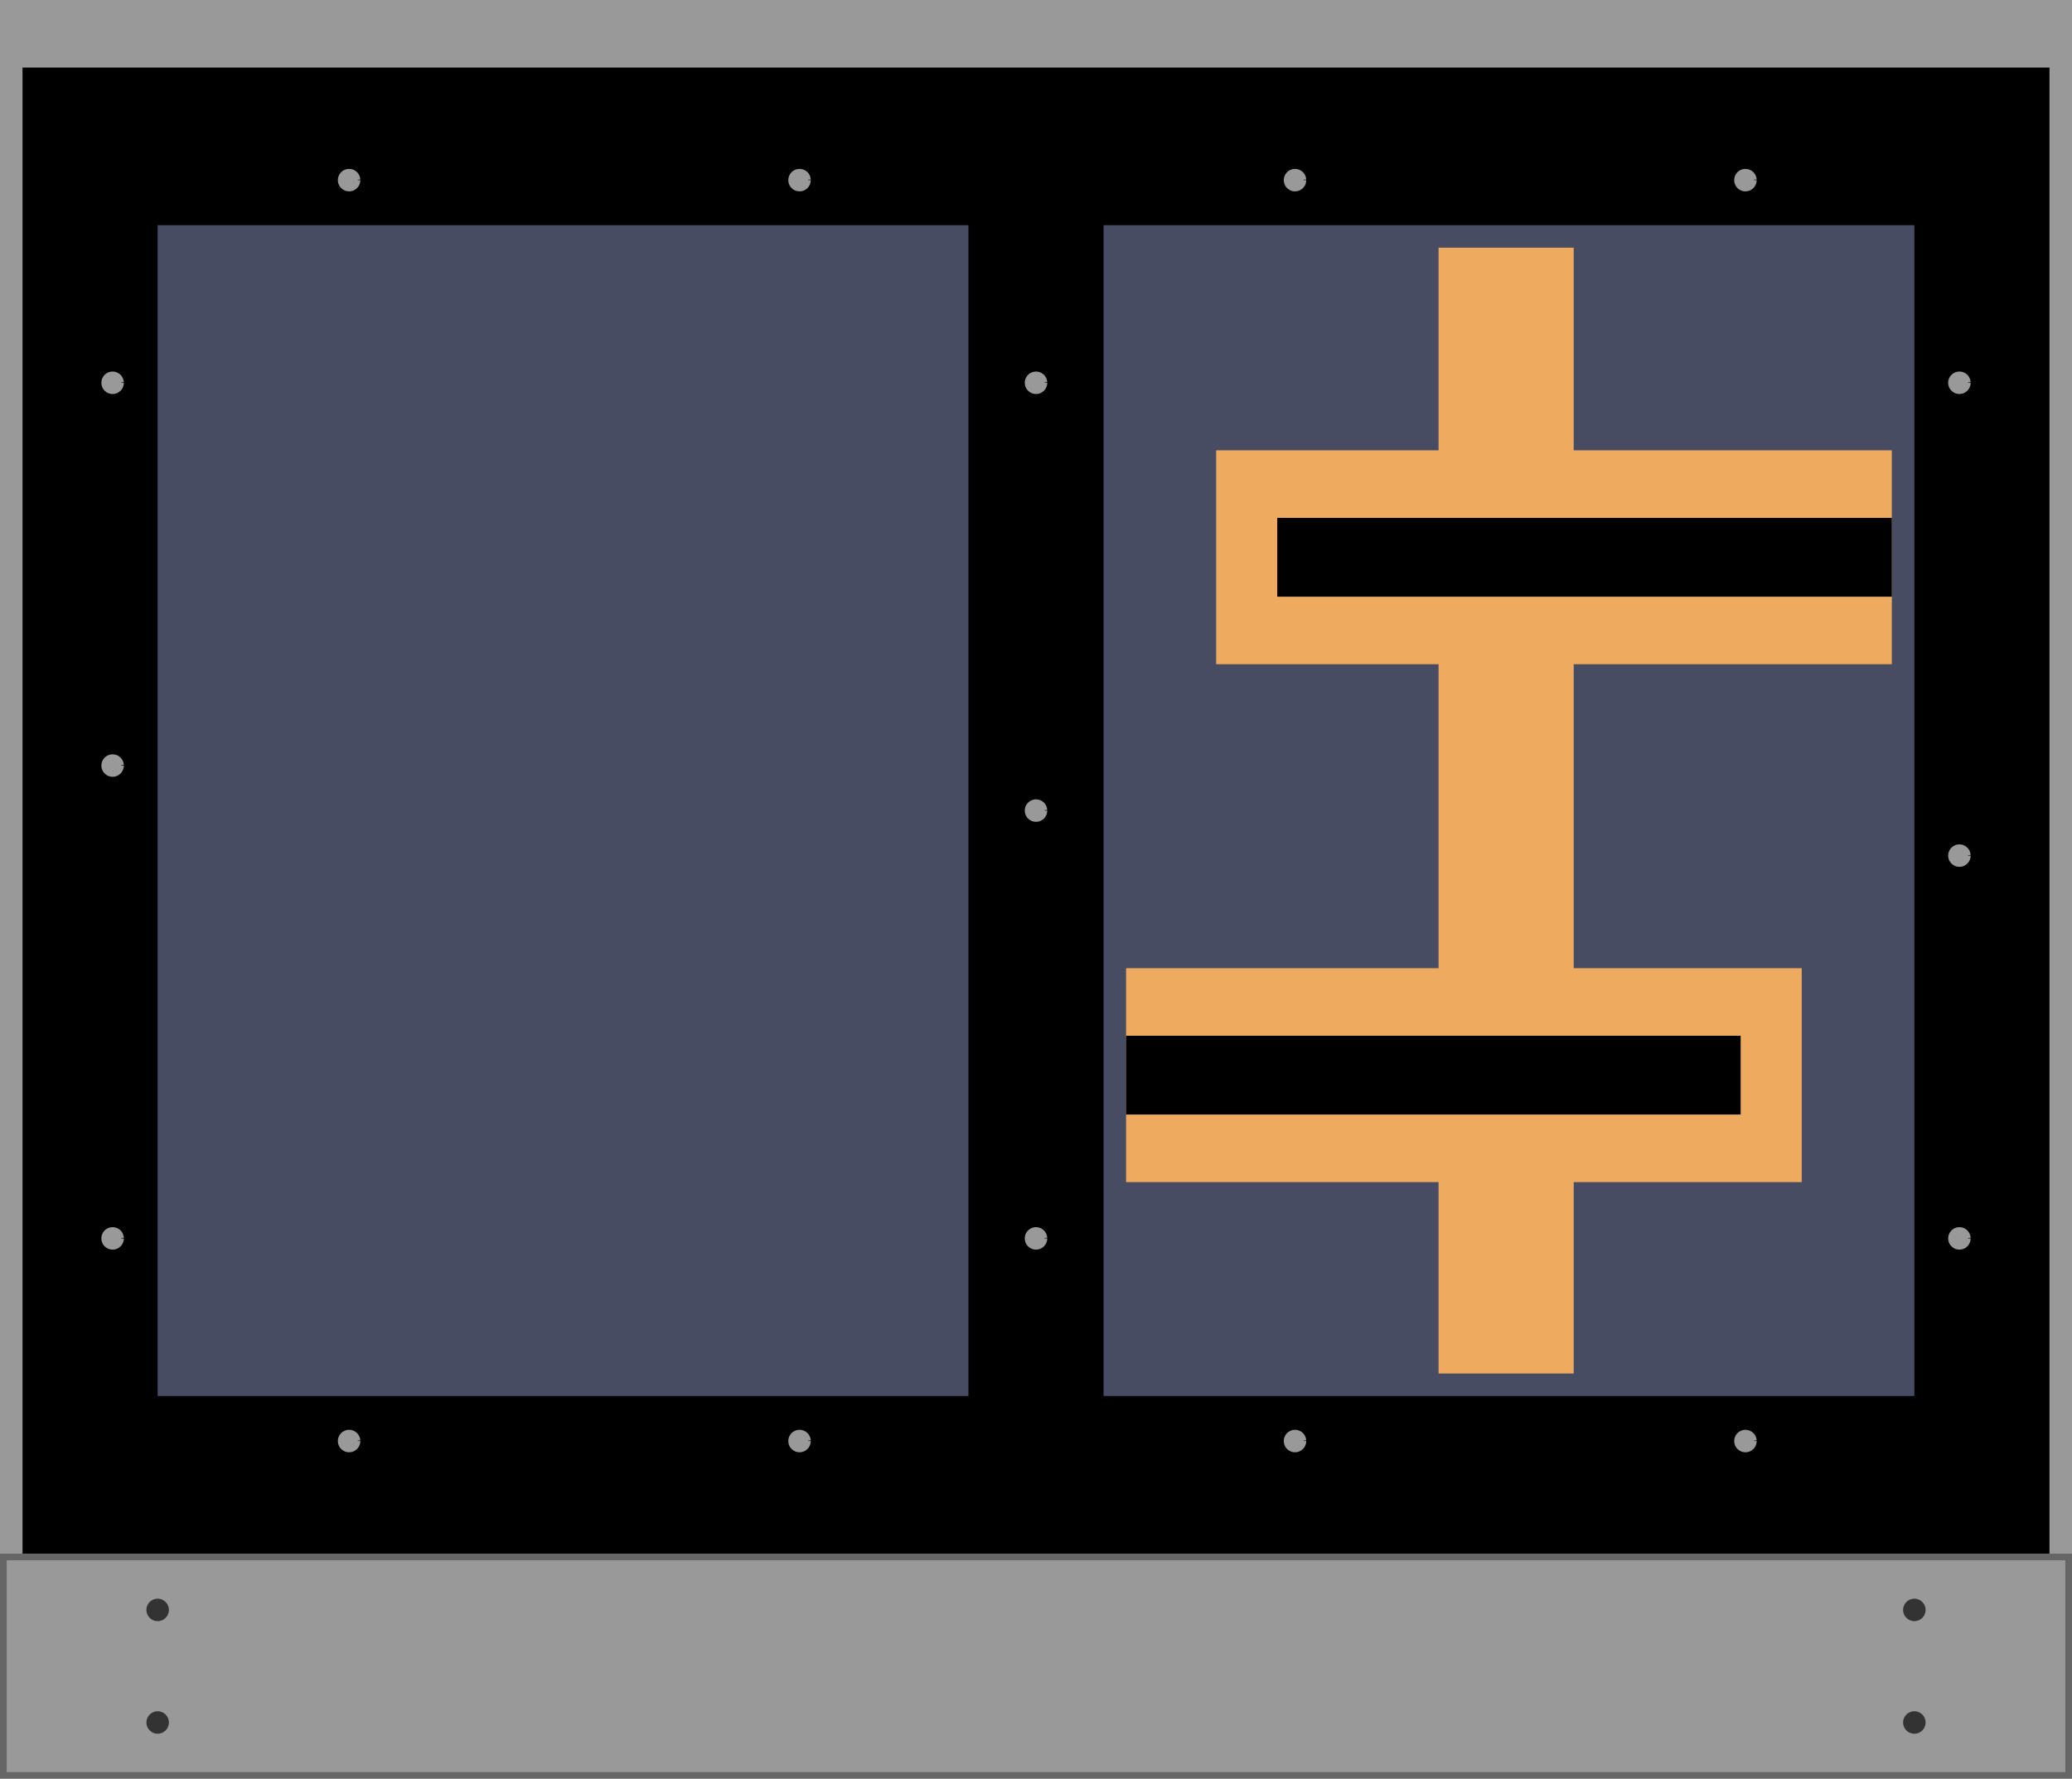
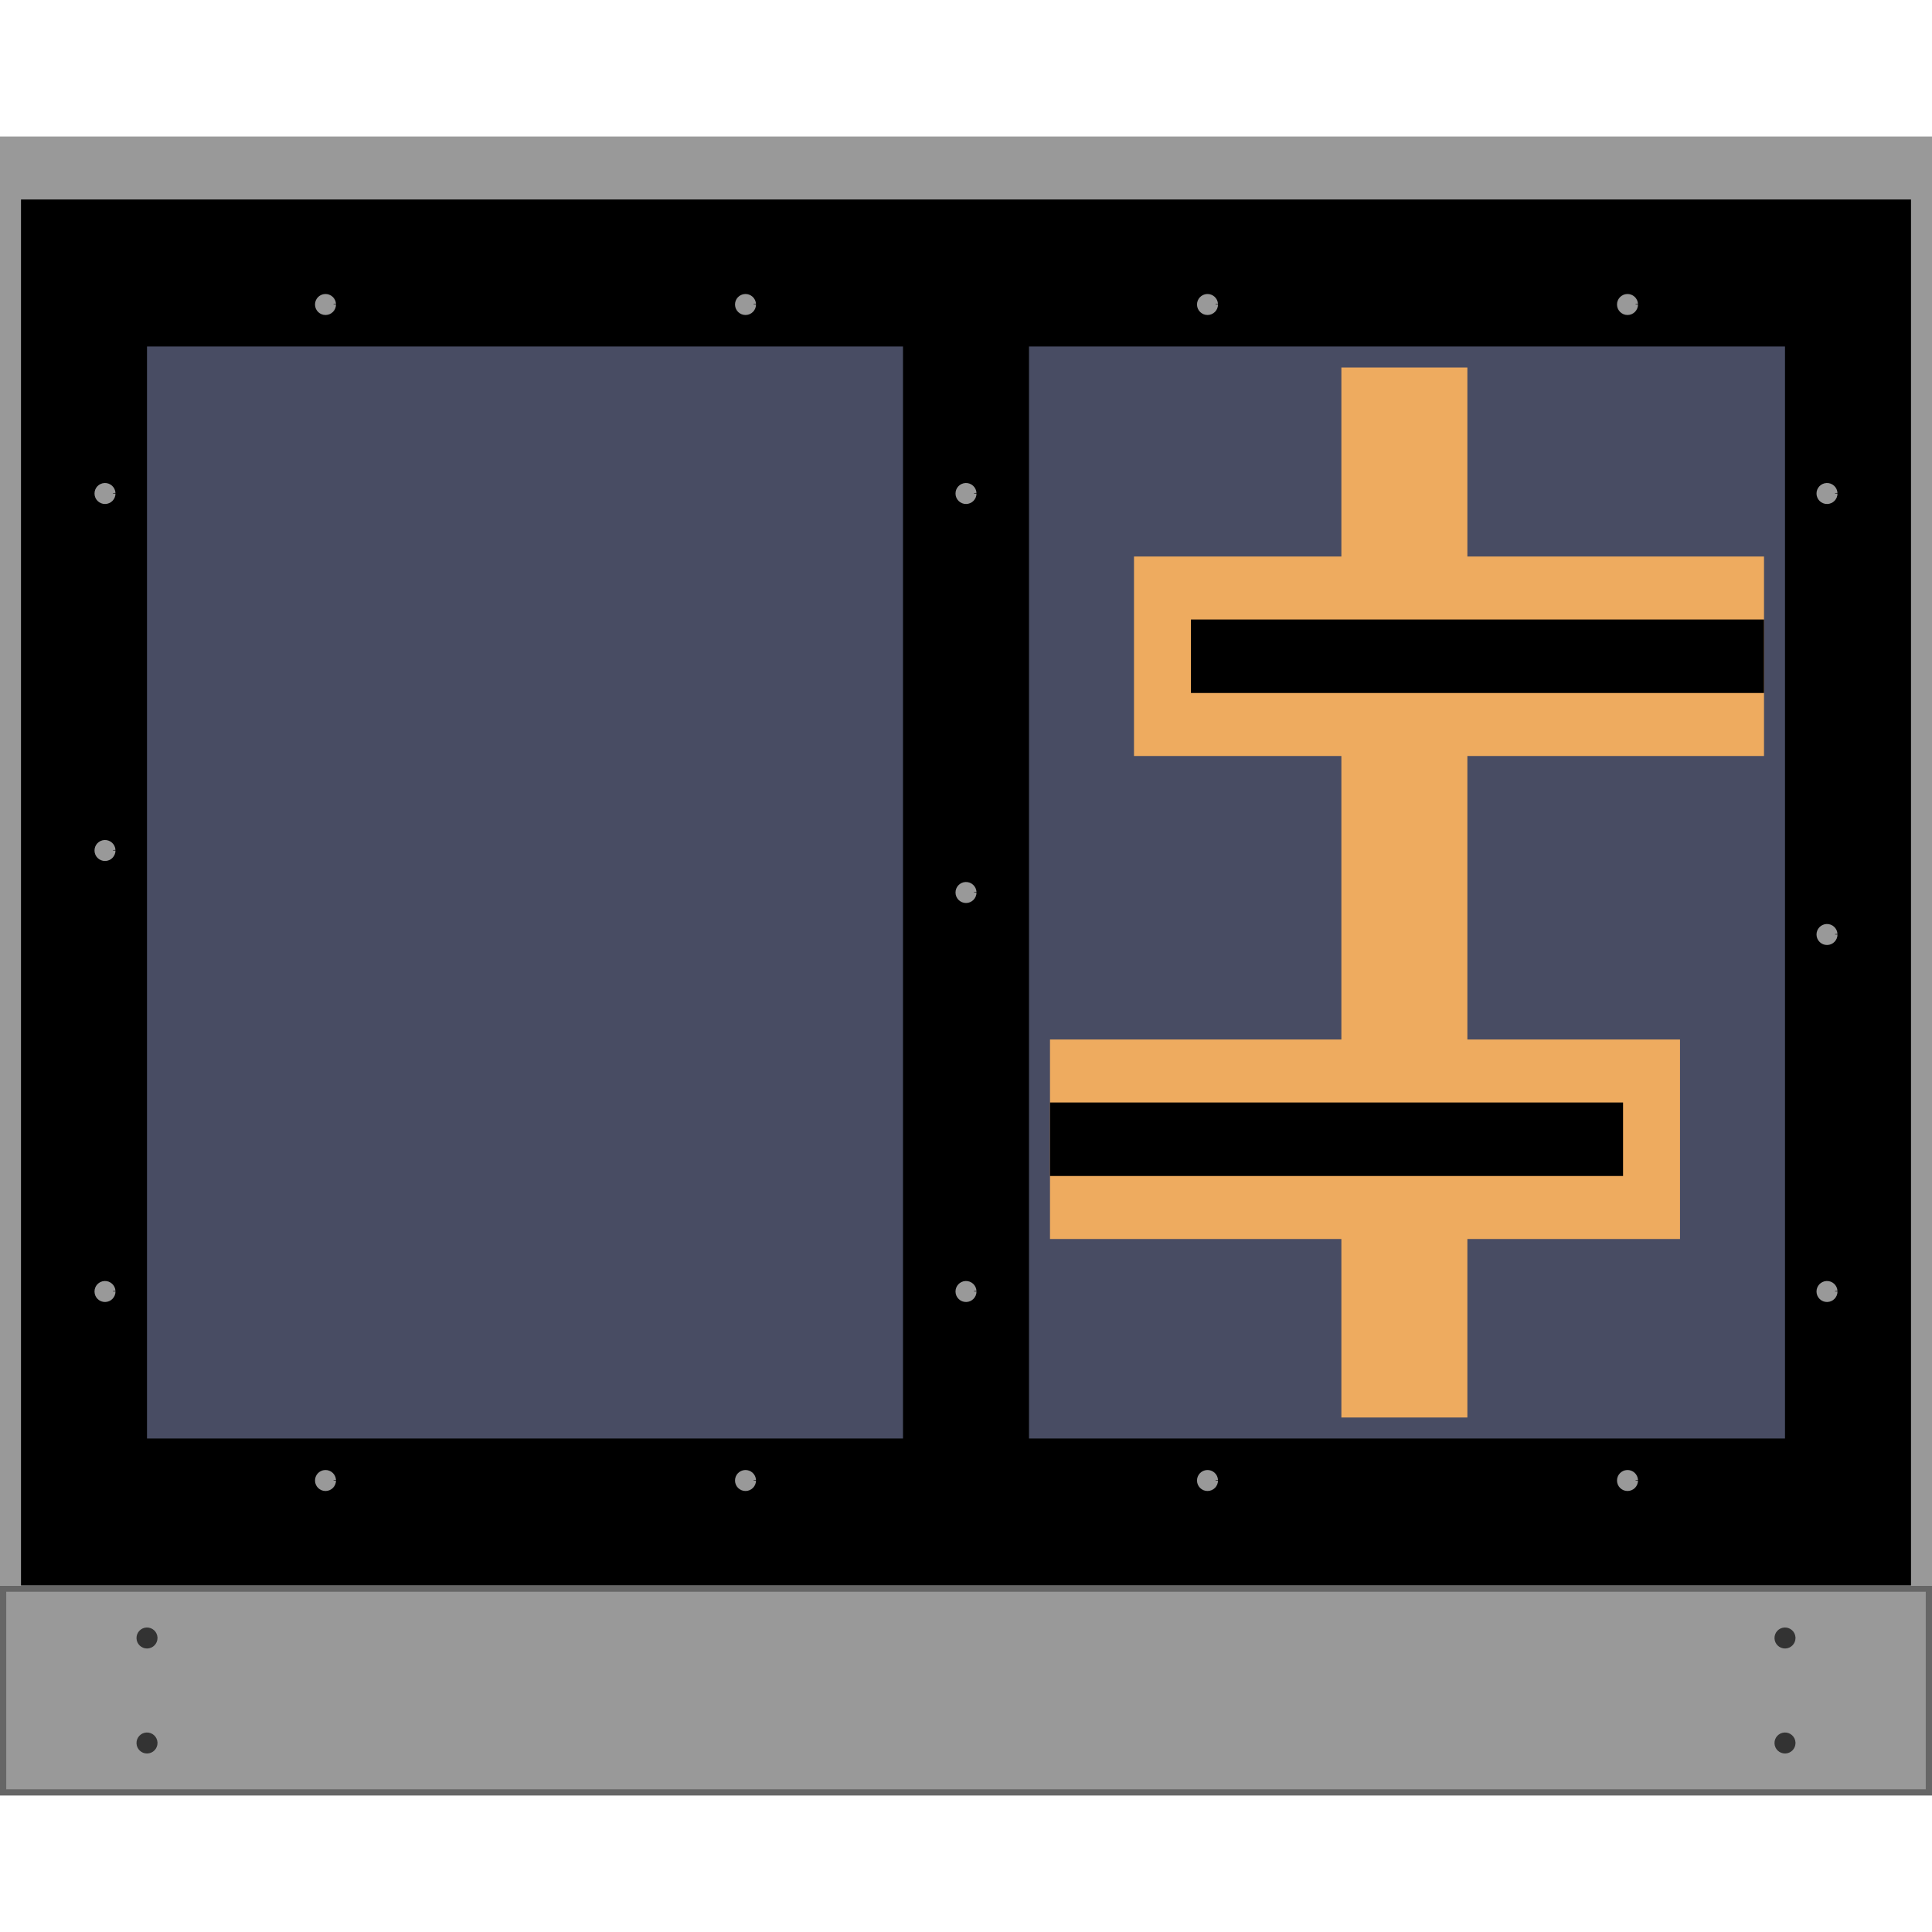
- <svg xmlns="http://www.w3.org/2000/svg" viewBox="0 0 920 790">
-   <path fill="#999" d="M0 0h920v690H0z" />
-   <path d="M10 30h900v660H10z" />
-   <path fill="#484c63" d="M70 100h360v520H70zm420 0h360v520H490z" />
-   <path fill="#eeab5f" d="M638.75 110h60v500h-60z" />
-   <path fill="#eeab5f" d="M540 200h300v95H540z" />
-   <path d="M567.12 230H840v35H567.12z" />
-   <path fill="#eeab5f" d="M500 430h300v95H500z" />
-   <path d="M500 460h272.88v35H500z" />
-   <g fill="#999">
-     <path stroke="#999" stroke-width="2.308" d="M53.846 340a3.846 3.846 0 0 1-3.794 3.846 3.846 3.846 0 0 1-3.897-3.742 3.846 3.846 0 0 1 3.688-3.947 3.846 3.846 0 0 1 3.997 3.635M53.846 550a3.846 3.846 0 0 1-3.794 3.846 3.846 3.846 0 0 1-3.897-3.742 3.846 3.846 0 0 1 3.688-3.947 3.846 3.846 0 0 1 3.997 3.635M53.846 170a3.846 3.846 0 0 1-3.794 3.846 3.846 3.846 0 0 1-3.897-3.742 3.846 3.846 0 0 1 3.688-3.947 3.846 3.846 0 0 1 3.997 3.635M873.85 380a3.846 3.846 0 0 1-3.794 3.846 3.846 3.846 0 0 1-3.897-3.742 3.846 3.846 0 0 1 3.689-3.947 3.846 3.846 0 0 1 3.996 3.635M873.85 550a3.846 3.846 0 0 1-3.794 3.846 3.846 3.846 0 0 1-3.897-3.742 3.846 3.846 0 0 1 3.689-3.947 3.846 3.846 0 0 1 3.996 3.635M873.85 170a3.846 3.846 0 0 1-3.794 3.846 3.846 3.846 0 0 1-3.897-3.742 3.846 3.846 0 0 1 3.688-3.947 3.846 3.846 0 0 1 3.997 3.635M463.85 360a3.846 3.846 0 0 1-3.794 3.846 3.846 3.846 0 0 1-3.897-3.742 3.846 3.846 0 0 1 3.689-3.947 3.846 3.846 0 0 1 3.996 3.635M463.85 550a3.846 3.846 0 0 1-3.794 3.846 3.846 3.846 0 0 1-3.897-3.742 3.846 3.846 0 0 1 3.689-3.947 3.846 3.846 0 0 1 3.996 3.635M463.85 170a3.846 3.846 0 0 1-3.794 3.846 3.846 3.846 0 0 1-3.897-3.742 3.846 3.846 0 0 1 3.688-3.947 3.846 3.846 0 0 1 3.997 3.635M358.85 80a3.846 3.846 0 0 1-3.794 3.846 3.846 3.846 0 0 1-3.897-3.742 3.846 3.846 0 0 1 3.689-3.947 3.846 3.846 0 0 1 3.996 3.635M158.85 80a3.846 3.846 0 0 1-3.794 3.846 3.846 3.846 0 0 1-3.897-3.742 3.846 3.846 0 0 1 3.689-3.947 3.846 3.846 0 0 1 3.996 3.635M778.85 80a3.846 3.846 0 0 1-3.794 3.846 3.846 3.846 0 0 1-3.897-3.742 3.846 3.846 0 0 1 3.689-3.947 3.846 3.846 0 0 1 3.996 3.635M578.85 80a3.846 3.846 0 0 1-3.794 3.846 3.846 3.846 0 0 1-3.897-3.742 3.846 3.846 0 0 1 3.689-3.947 3.846 3.846 0 0 1 3.996 3.635M358.85 640a3.846 3.846 0 0 1-3.794 3.846 3.846 3.846 0 0 1-3.897-3.742 3.846 3.846 0 0 1 3.689-3.947 3.846 3.846 0 0 1 3.996 3.635M158.85 640a3.846 3.846 0 0 1-3.794 3.846 3.846 3.846 0 0 1-3.897-3.742 3.846 3.846 0 0 1 3.689-3.947 3.846 3.846 0 0 1 3.996 3.635M778.85 640a3.846 3.846 0 0 1-3.794 3.846 3.846 3.846 0 0 1-3.897-3.742 3.846 3.846 0 0 1 3.689-3.947 3.846 3.846 0 0 1 3.996 3.635M578.85 640a3.846 3.846 0 0 1-3.794 3.846 3.846 3.846 0 0 1-3.897-3.742 3.846 3.846 0 0 1 3.689-3.947 3.846 3.846 0 0 1 3.996 3.635" />
-     <path stroke="#666" stroke-width="2.972" d="M1.486 691.49h917.03v97.028H1.486z" />
+ <svg xmlns="http://www.w3.org/2000/svg" viewBox="0 0 920 920">
+   <g id="josm-square" transform="translate(0,65)">
+     <path fill="#999" d="M0 0h920v690H0z" />
+     <path d="M10 30h900v660H10z" />
+     <path fill="#484c63" d="M70 100h360v520H70zm420 0h360v520H490z" />
+     <path fill="#eeab5f" d="M638.75 110h60v500h-60z" />
+     <path fill="#eeab5f" d="M540 200h300v95H540z" />
+     <path d="M567.12 230H840v35H567.12z" />
+     <path fill="#eeab5f" d="M500 430h300v95H500z" />
+     <path d="M500 460h272.88v35H500z" />
+     <g fill="#999">
+       <path stroke="#999" stroke-width="2.308" d="M53.846 340a3.846 3.846 0 0 1-3.794 3.846 3.846 3.846 0 0 1-3.897-3.742 3.846 3.846 0 0 1 3.688-3.947 3.846 3.846 0 0 1 3.997 3.635M53.846 550a3.846 3.846 0 0 1-3.794 3.846 3.846 3.846 0 0 1-3.897-3.742 3.846 3.846 0 0 1 3.688-3.947 3.846 3.846 0 0 1 3.997 3.635M53.846 170a3.846 3.846 0 0 1-3.794 3.846 3.846 3.846 0 0 1-3.897-3.742 3.846 3.846 0 0 1 3.688-3.947 3.846 3.846 0 0 1 3.997 3.635M873.85 380a3.846 3.846 0 0 1-3.794 3.846 3.846 3.846 0 0 1-3.897-3.742 3.846 3.846 0 0 1 3.689-3.947 3.846 3.846 0 0 1 3.996 3.635M873.85 550a3.846 3.846 0 0 1-3.794 3.846 3.846 3.846 0 0 1-3.897-3.742 3.846 3.846 0 0 1 3.689-3.947 3.846 3.846 0 0 1 3.996 3.635M873.85 170a3.846 3.846 0 0 1-3.794 3.846 3.846 3.846 0 0 1-3.897-3.742 3.846 3.846 0 0 1 3.688-3.947 3.846 3.846 0 0 1 3.997 3.635M463.85 360a3.846 3.846 0 0 1-3.794 3.846 3.846 3.846 0 0 1-3.897-3.742 3.846 3.846 0 0 1 3.689-3.947 3.846 3.846 0 0 1 3.996 3.635M463.85 550a3.846 3.846 0 0 1-3.794 3.846 3.846 3.846 0 0 1-3.897-3.742 3.846 3.846 0 0 1 3.689-3.947 3.846 3.846 0 0 1 3.996 3.635M463.85 170a3.846 3.846 0 0 1-3.794 3.846 3.846 3.846 0 0 1-3.897-3.742 3.846 3.846 0 0 1 3.688-3.947 3.846 3.846 0 0 1 3.997 3.635M358.85 80a3.846 3.846 0 0 1-3.794 3.846 3.846 3.846 0 0 1-3.897-3.742 3.846 3.846 0 0 1 3.689-3.947 3.846 3.846 0 0 1 3.996 3.635M158.85 80a3.846 3.846 0 0 1-3.794 3.846 3.846 3.846 0 0 1-3.897-3.742 3.846 3.846 0 0 1 3.689-3.947 3.846 3.846 0 0 1 3.996 3.635M778.85 80a3.846 3.846 0 0 1-3.794 3.846 3.846 3.846 0 0 1-3.897-3.742 3.846 3.846 0 0 1 3.689-3.947 3.846 3.846 0 0 1 3.996 3.635M578.85 80a3.846 3.846 0 0 1-3.794 3.846 3.846 3.846 0 0 1-3.897-3.742 3.846 3.846 0 0 1 3.689-3.947 3.846 3.846 0 0 1 3.996 3.635M358.85 640a3.846 3.846 0 0 1-3.794 3.846 3.846 3.846 0 0 1-3.897-3.742 3.846 3.846 0 0 1 3.689-3.947 3.846 3.846 0 0 1 3.996 3.635M158.85 640a3.846 3.846 0 0 1-3.794 3.846 3.846 3.846 0 0 1-3.897-3.742 3.846 3.846 0 0 1 3.689-3.947 3.846 3.846 0 0 1 3.996 3.635M778.85 640a3.846 3.846 0 0 1-3.794 3.846 3.846 3.846 0 0 1-3.897-3.742 3.846 3.846 0 0 1 3.689-3.947 3.846 3.846 0 0 1 3.996 3.635M578.85 640a3.846 3.846 0 0 1-3.794 3.846 3.846 3.846 0 0 1-3.897-3.742 3.846 3.846 0 0 1 3.689-3.947 3.846 3.846 0 0 1 3.996 3.635" />
+       <path stroke="#666" stroke-width="2.972" d="M1.486 691.49h917.03v97.028H1.486z" />
+     </g>
+     <path fill="#333" d="M75 715a5 5 0 0 1-4.932 5 5 5 0 0 1-5.066-4.864 5 5 0 0 1 4.795-5.132 5 5 0 0 1 5.196 4.725M75 765a5 5 0 0 1-4.932 5 5 5 0 0 1-5.066-4.864 5 5 0 0 1 4.795-5.132 5 5 0 0 1 5.196 4.725M855 715a5 5 0 0 1-4.932 5 5 5 0 0 1-5.066-4.864 5 5 0 0 1 4.795-5.132 5 5 0 0 1 5.196 4.725M855 765a5 5 0 0 1-4.932 5 5 5 0 0 1-5.066-4.864 5 5 0 0 1 4.795-5.132 5 5 0 0 1 5.196 4.725" />
  </g>
-   <path fill="#333" d="M75 715a5 5 0 0 1-4.932 5 5 5 0 0 1-5.066-4.864 5 5 0 0 1 4.795-5.132 5 5 0 0 1 5.196 4.725M75 765a5 5 0 0 1-4.932 5 5 5 0 0 1-5.066-4.864 5 5 0 0 1 4.795-5.132 5 5 0 0 1 5.196 4.725M855 715a5 5 0 0 1-4.932 5 5 5 0 0 1-5.066-4.864 5 5 0 0 1 4.795-5.132 5 5 0 0 1 5.196 4.725M855 765a5 5 0 0 1-4.932 5 5 5 0 0 1-5.066-4.864 5 5 0 0 1 4.795-5.132 5 5 0 0 1 5.196 4.725" />
</svg>
